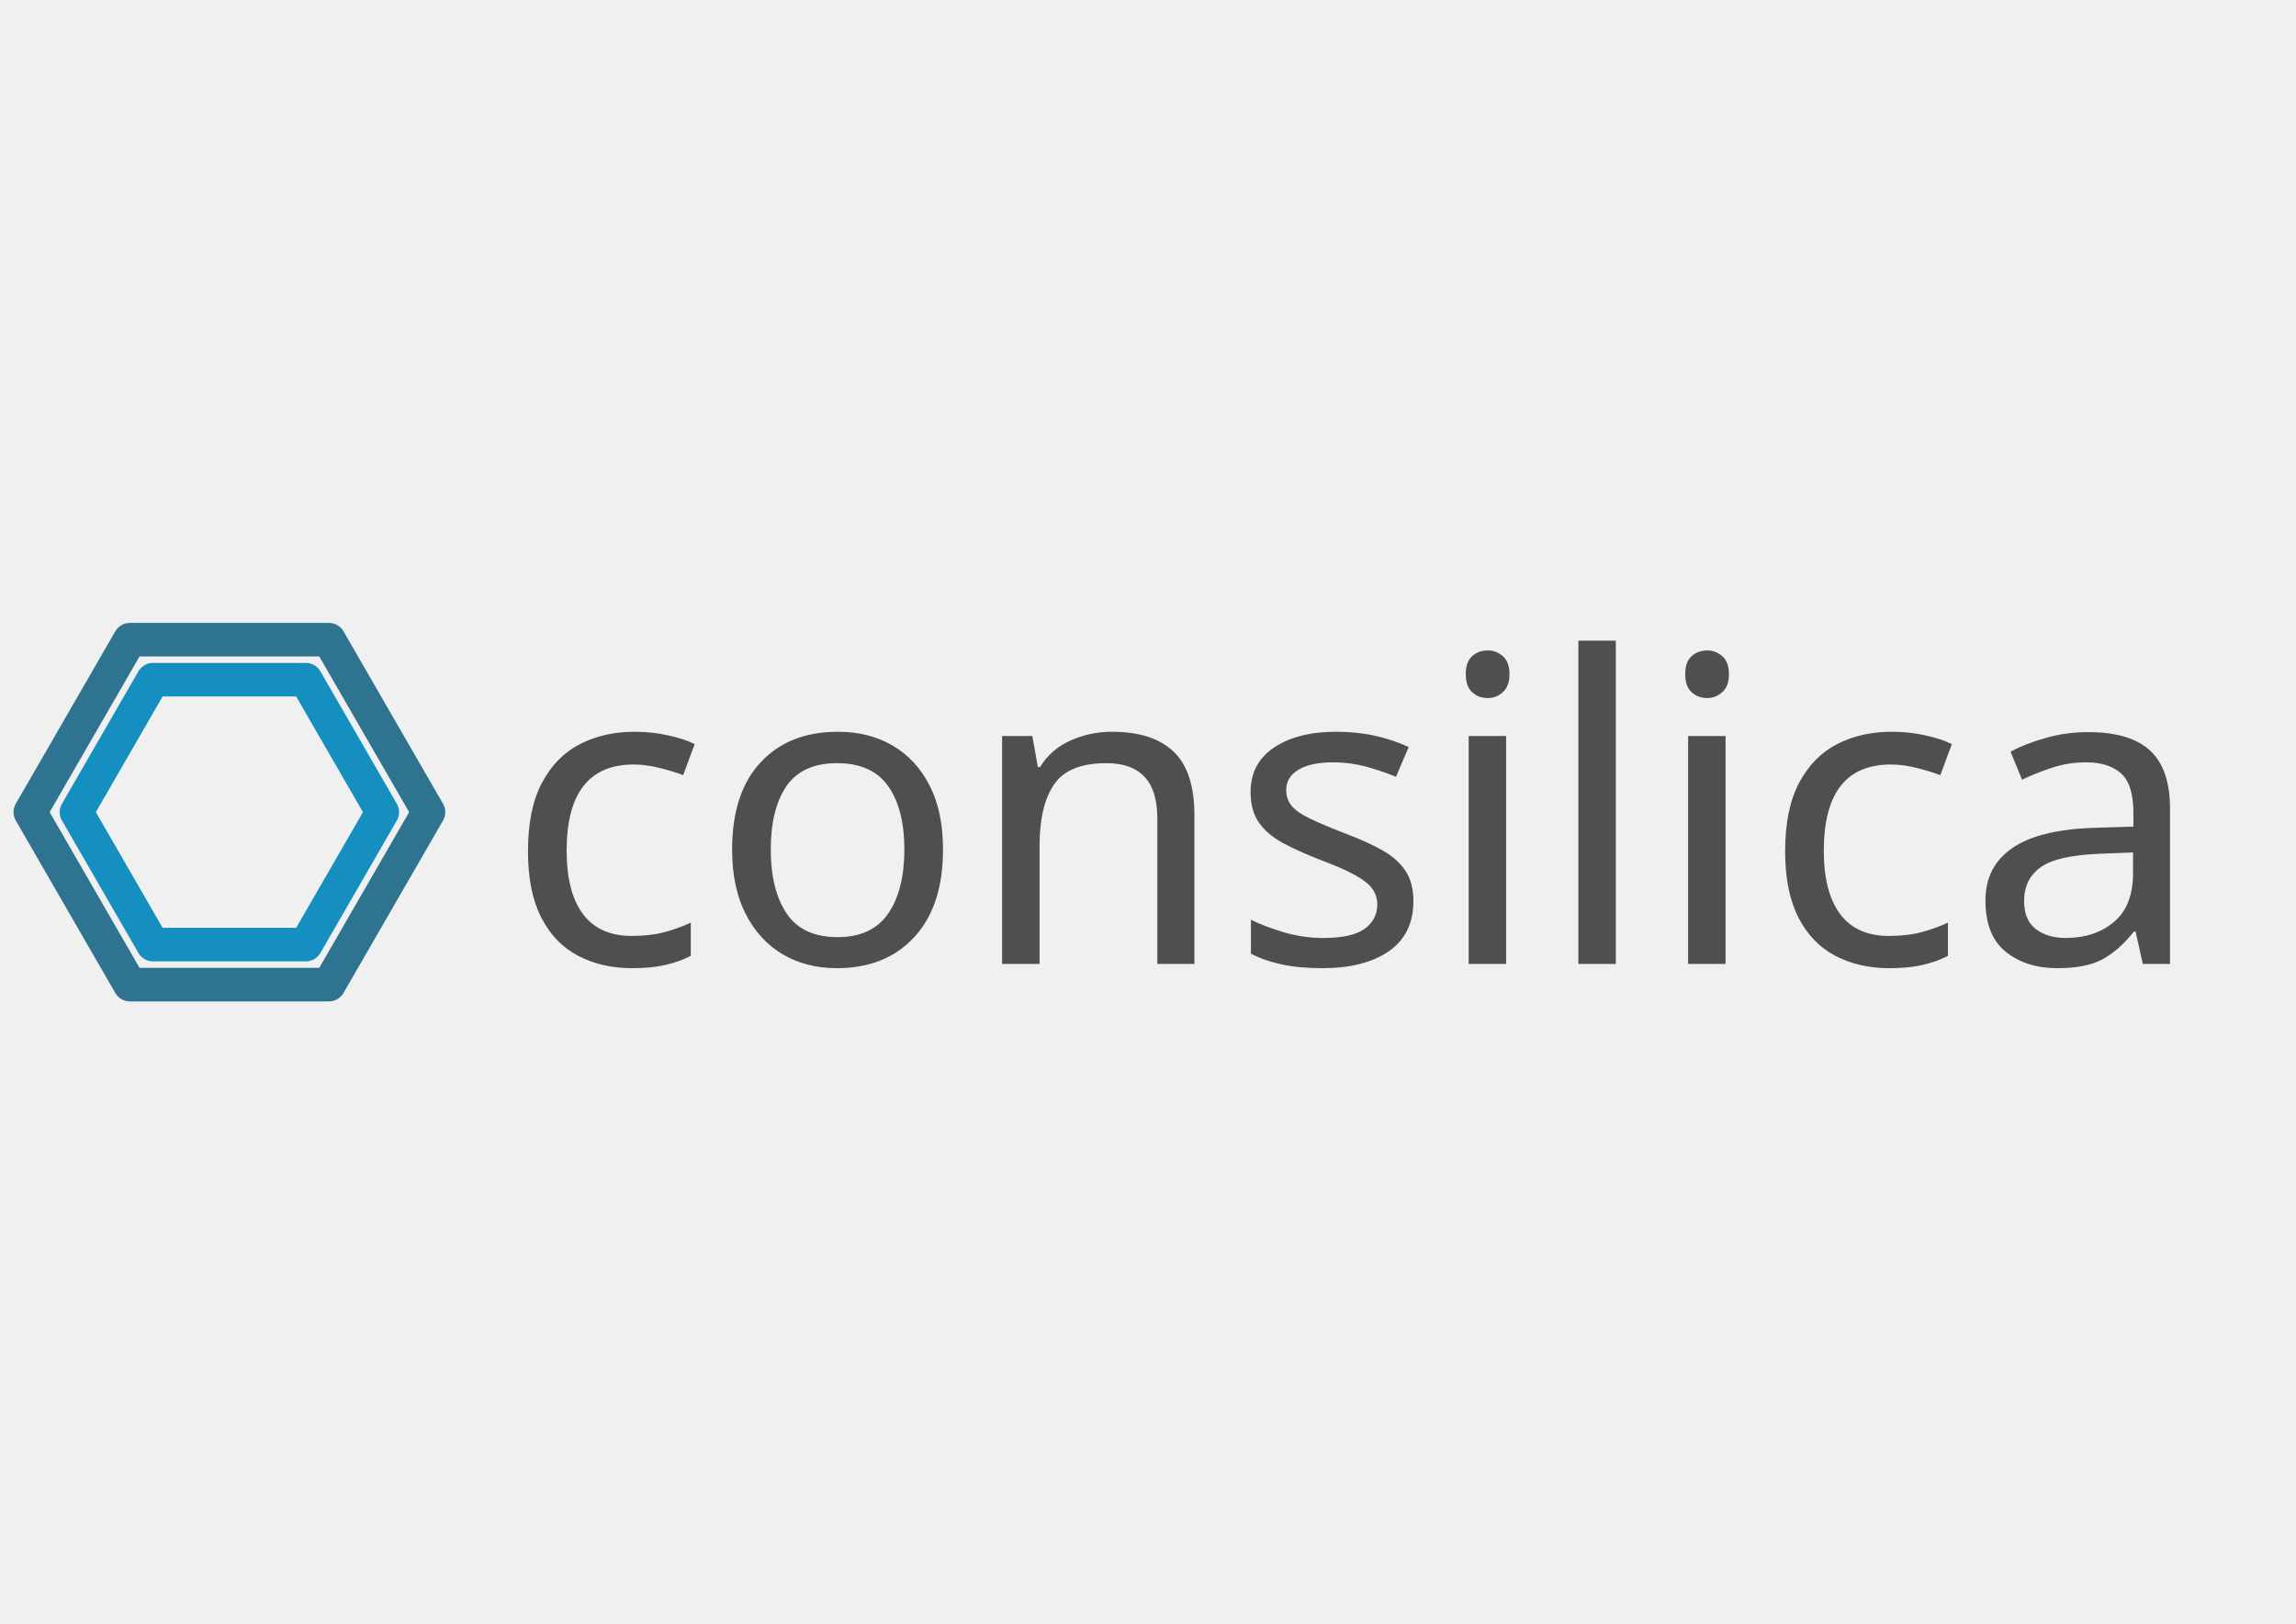
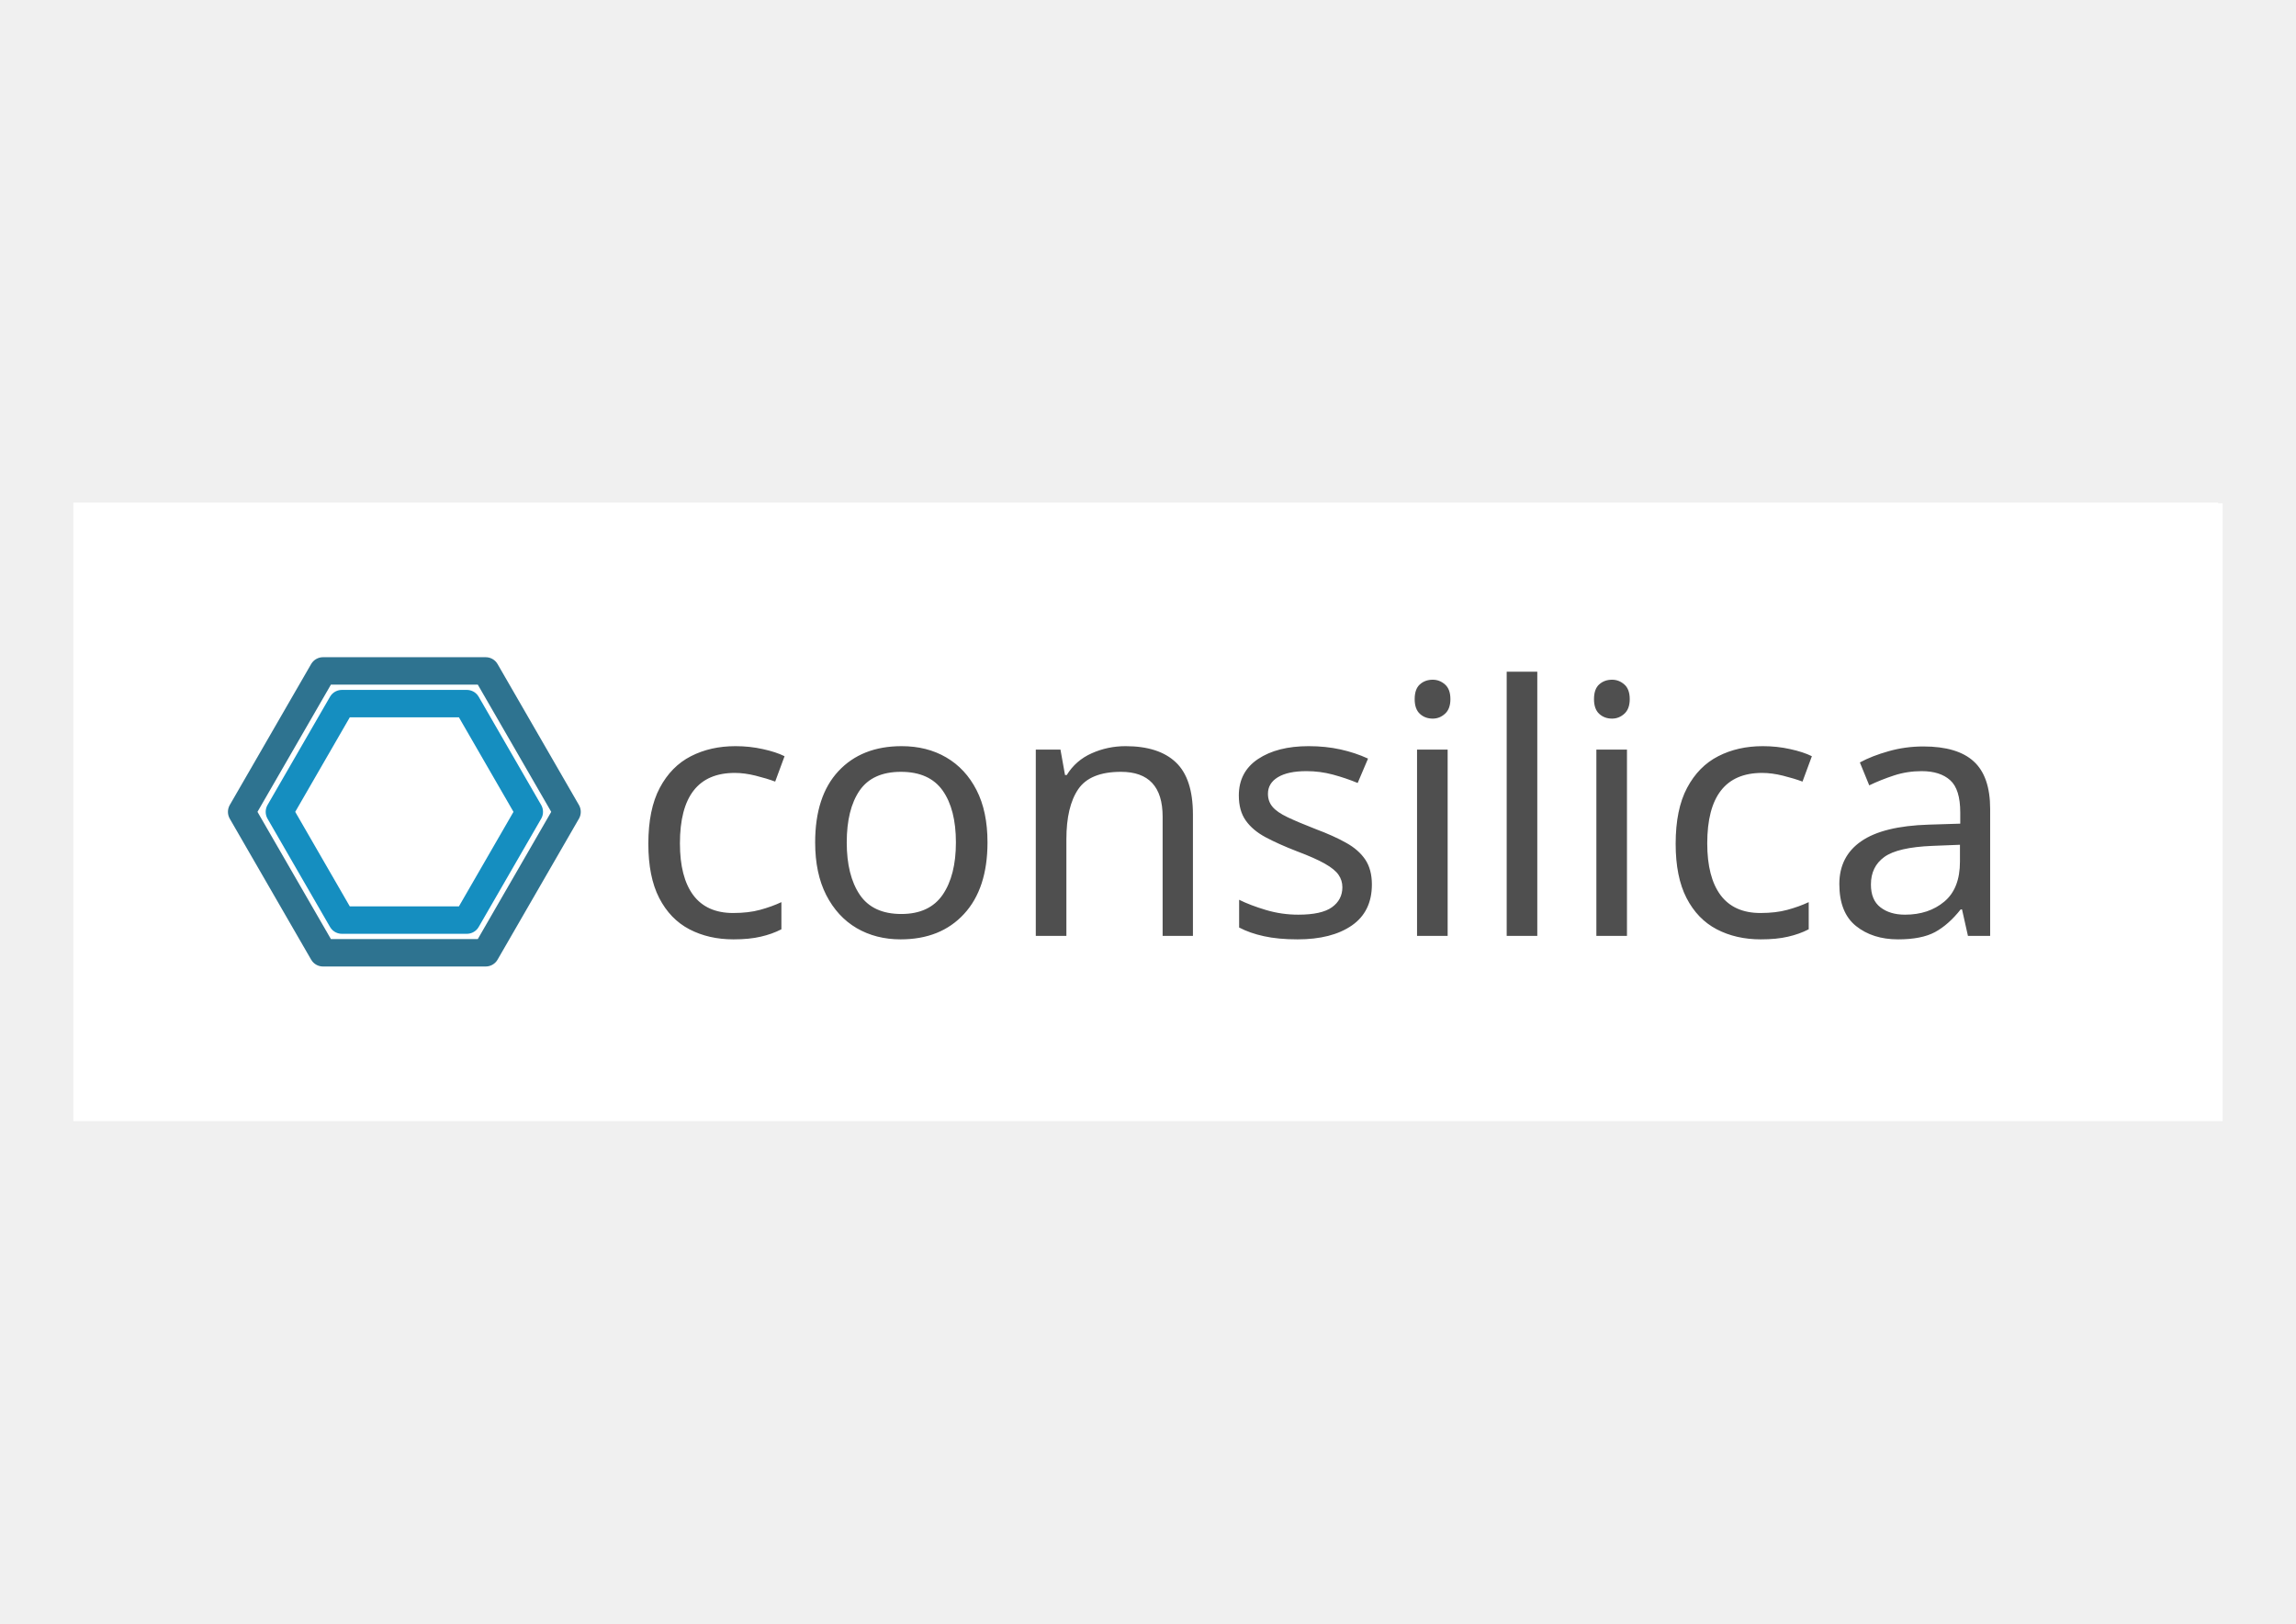
<svg xmlns="http://www.w3.org/2000/svg" width="297mm" height="210mm" viewBox="0 0 297 210" version="1.1" id="svg5">
  <defs id="defs2">
    <rect x="1954.926" y="342.112" width="1595.042" height="71.088" id="rect16448" />
  </defs>
  <g id="layer1">
-     <path style="fill:none;stroke:#2e7390;stroke-width:16;stroke-linejoin:round;stroke-dasharray:none;stroke-opacity:1" id="path4077" d="M 50.139,235.135 2.654,152.888 50.139,70.641 l 94.97,0 47.485,82.247 -47.485,82.247 z" transform="matrix(0.2711981,0,0,0.2711981,3.198681,63.57511)" />
-     <path style="fill:none;stroke:#158ec0;stroke-width:20.833;stroke-linejoin:round;stroke-dasharray:none;stroke-opacity:1" id="path4077-7" d="M 50.139,235.135 2.654,152.888 50.139,70.641 l 94.97,0 47.485,82.247 -47.485,82.247 z" transform="matrix(0.2082801,0,0,0.2082801,9.340979,73.19451)" />
-     <text x="65.265" y="124.67" style="font-size:55.015px;font-family:Verdana, sans-serif;clip-rule:evenodd;fill:#4f4f4f;fill-rule:evenodd;stroke-width:0.138;stroke-linejoin:round;stroke-miterlimit:2" id="text13661">consilica</text>
+     <rect style="fill:#ffffff;stroke:#ffffff;stroke-width:2.603;stroke-linecap:square;stroke-dasharray:2.755, 0.689" id="rect964" width="275.426" height="77.397" x="10.787" y="66.301" />
+     <g id="g802" transform="matrix(0.8171688,0,0,0.8171688,28.05634,19.16619)">
+       <path style="fill:none;stroke:#2e7390;stroke-width:16;stroke-linejoin:round;stroke-dasharray:none;stroke-opacity:1" id="path4077" d="M 50.139,235.135 2.654,152.888 50.139,70.641 l 94.97,0 47.485,82.247 -47.485,82.247 z" transform="matrix(0.2711981,0,0,0.2711981,3.198681,63.57511)" />
+       <path style="fill:none;stroke:#158ec0;stroke-width:20.833;stroke-linejoin:round;stroke-dasharray:none;stroke-opacity:1" id="path4077-7" d="M 50.139,235.135 2.654,152.888 50.139,70.641 l 94.97,0 47.485,82.247 -47.485,82.247 z" transform="matrix(0.2082801,0,0,0.2082801,9.340979,73.19451)" />
+       <text x="65.265" y="124.67" style="font-size:55.015px;font-family:Verdana, sans-serif;clip-rule:evenodd;fill:#4f4f4f;fill-rule:evenodd;stroke-width:0.138;stroke-linejoin:round;stroke-miterlimit:2" id="text13661">consilica</text>
+     </g>
    <text xml:space="preserve" transform="scale(0.2645833)" id="text16446" style="font-style:normal;font-weight:normal;font-size:40px;line-height:1.25;font-family:sans-serif;white-space:pre;shape-inside:url(#rect16448);display:inline;fill:#000000;fill-opacity:1;stroke:none" />
+     <rect style="fill:#ffffff;stroke:#ffffff;stroke-width:0;stroke-linecap:round;stroke-dasharray:none" id="rect910" width="124.063" height="0" x="-90.48" y="22.54" transform="scale(-1,1)" />
  </g>
</svg>
